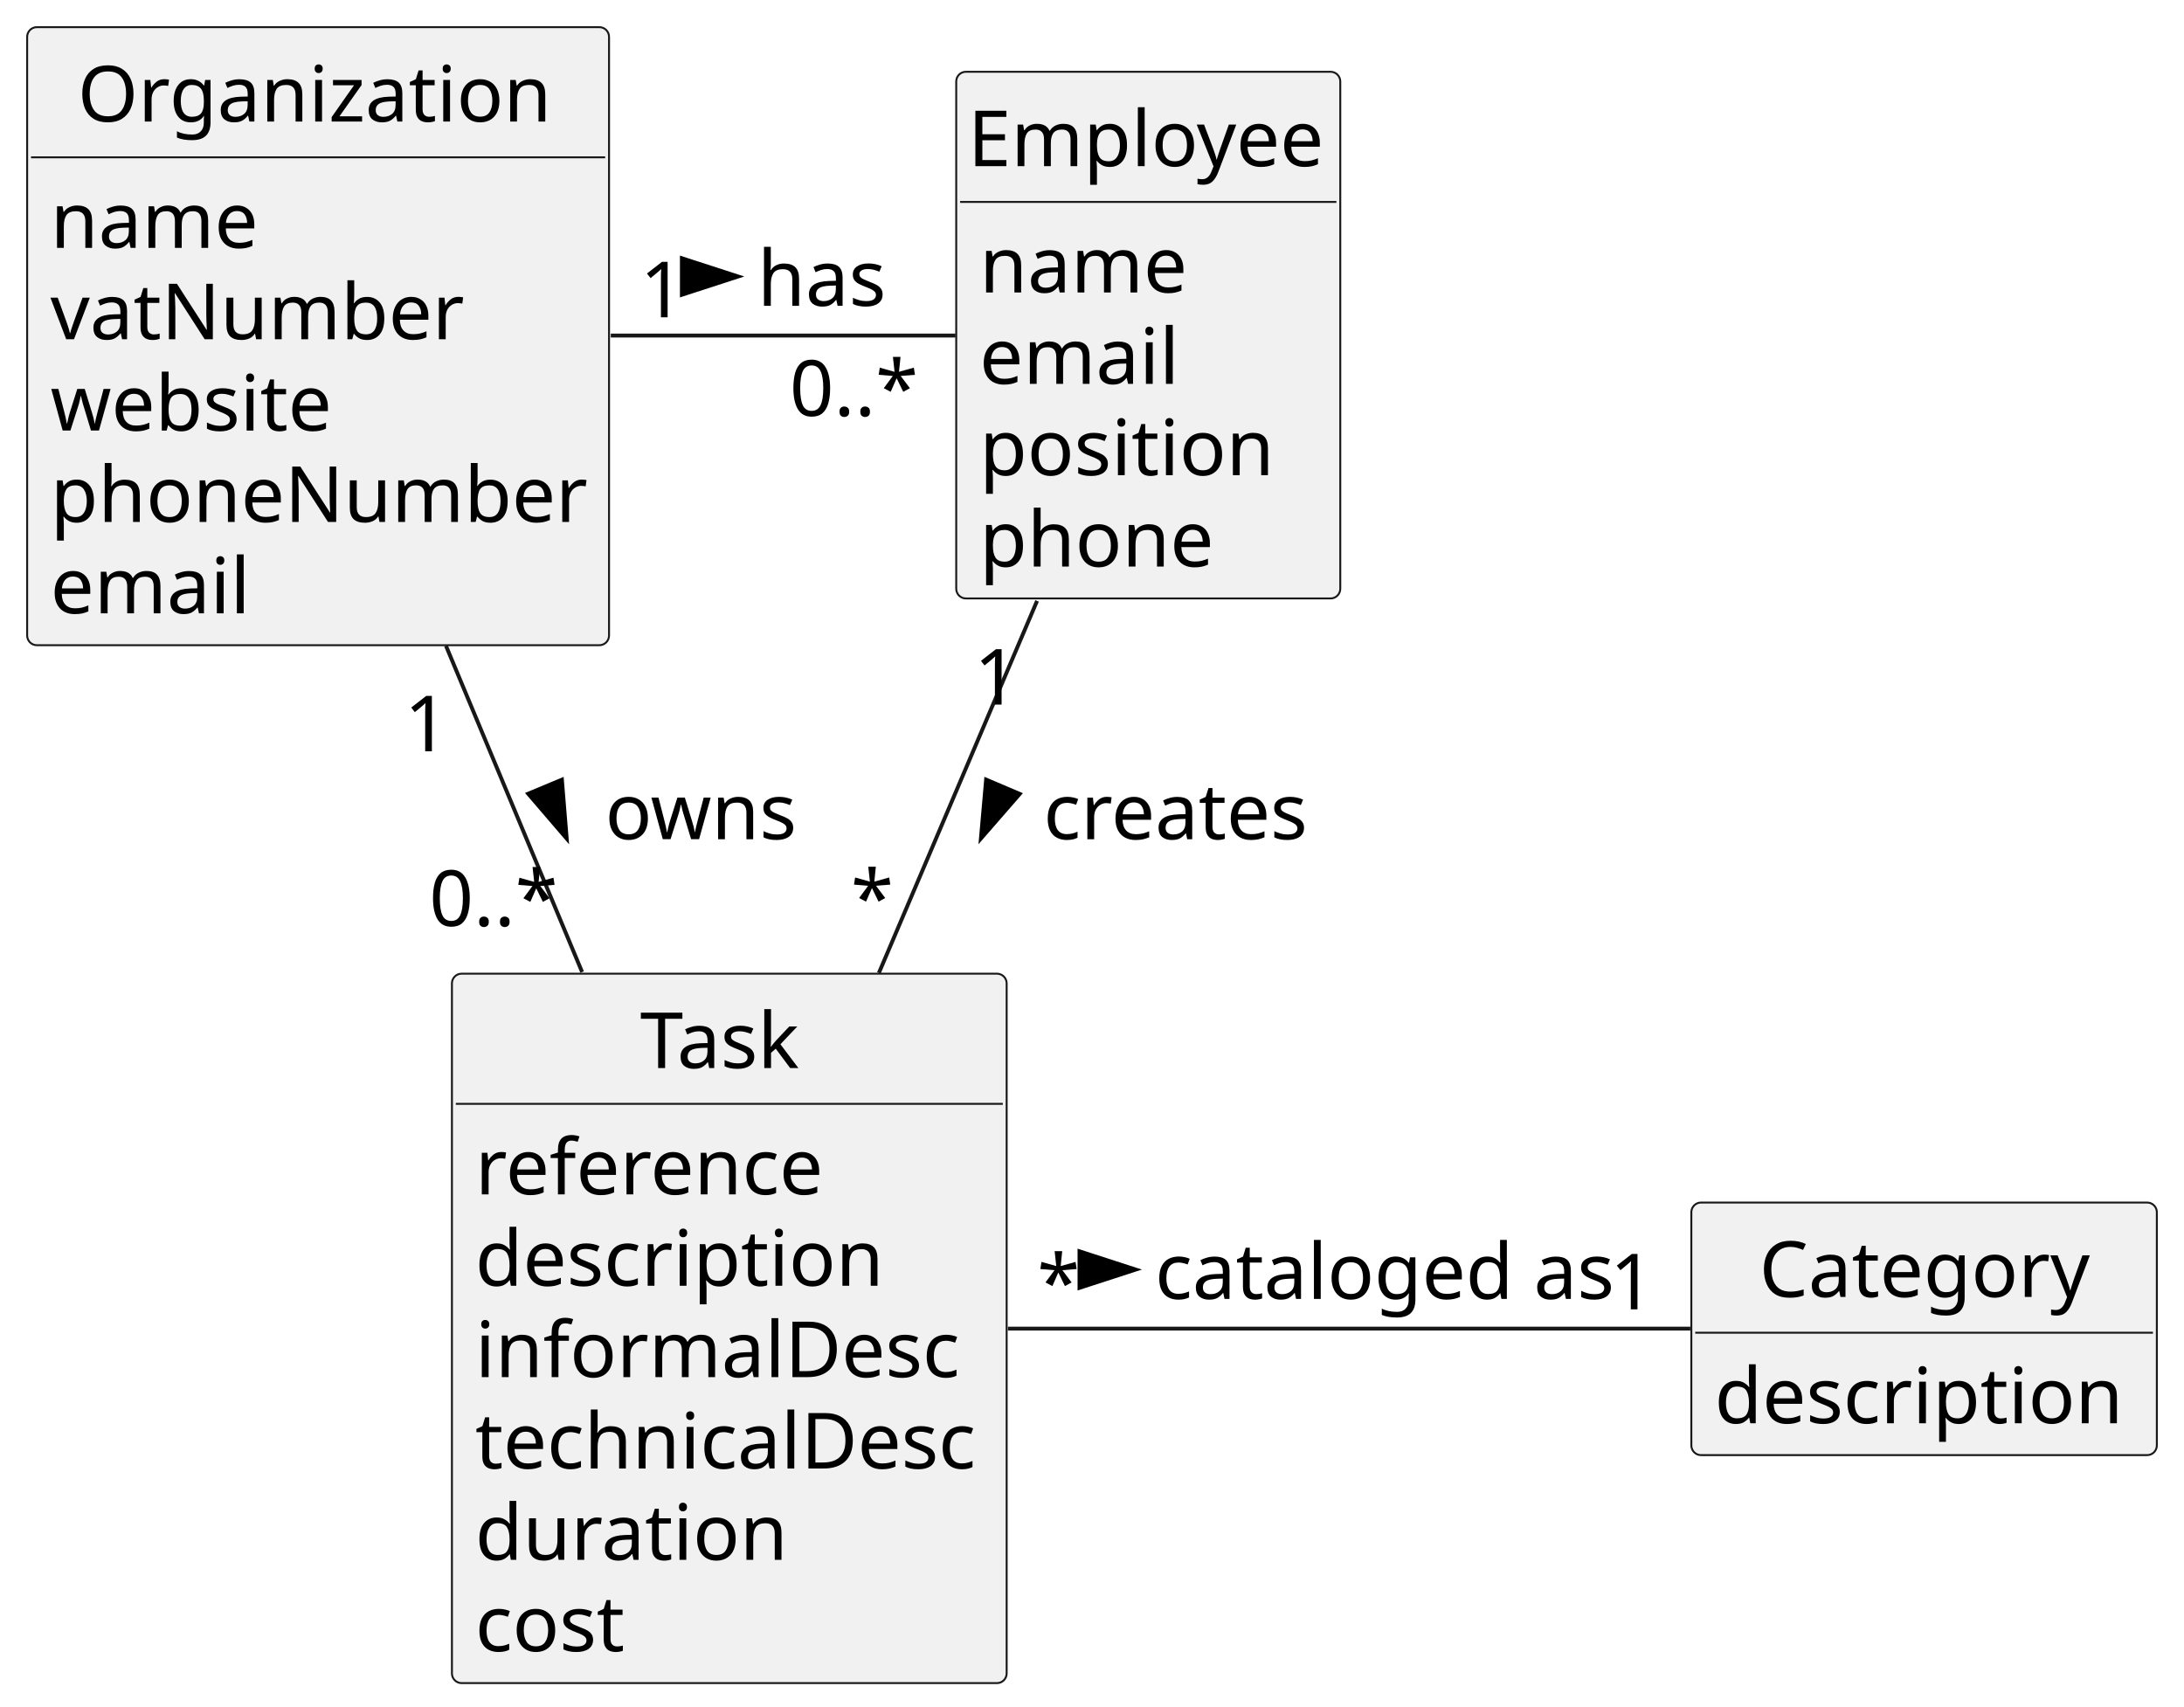
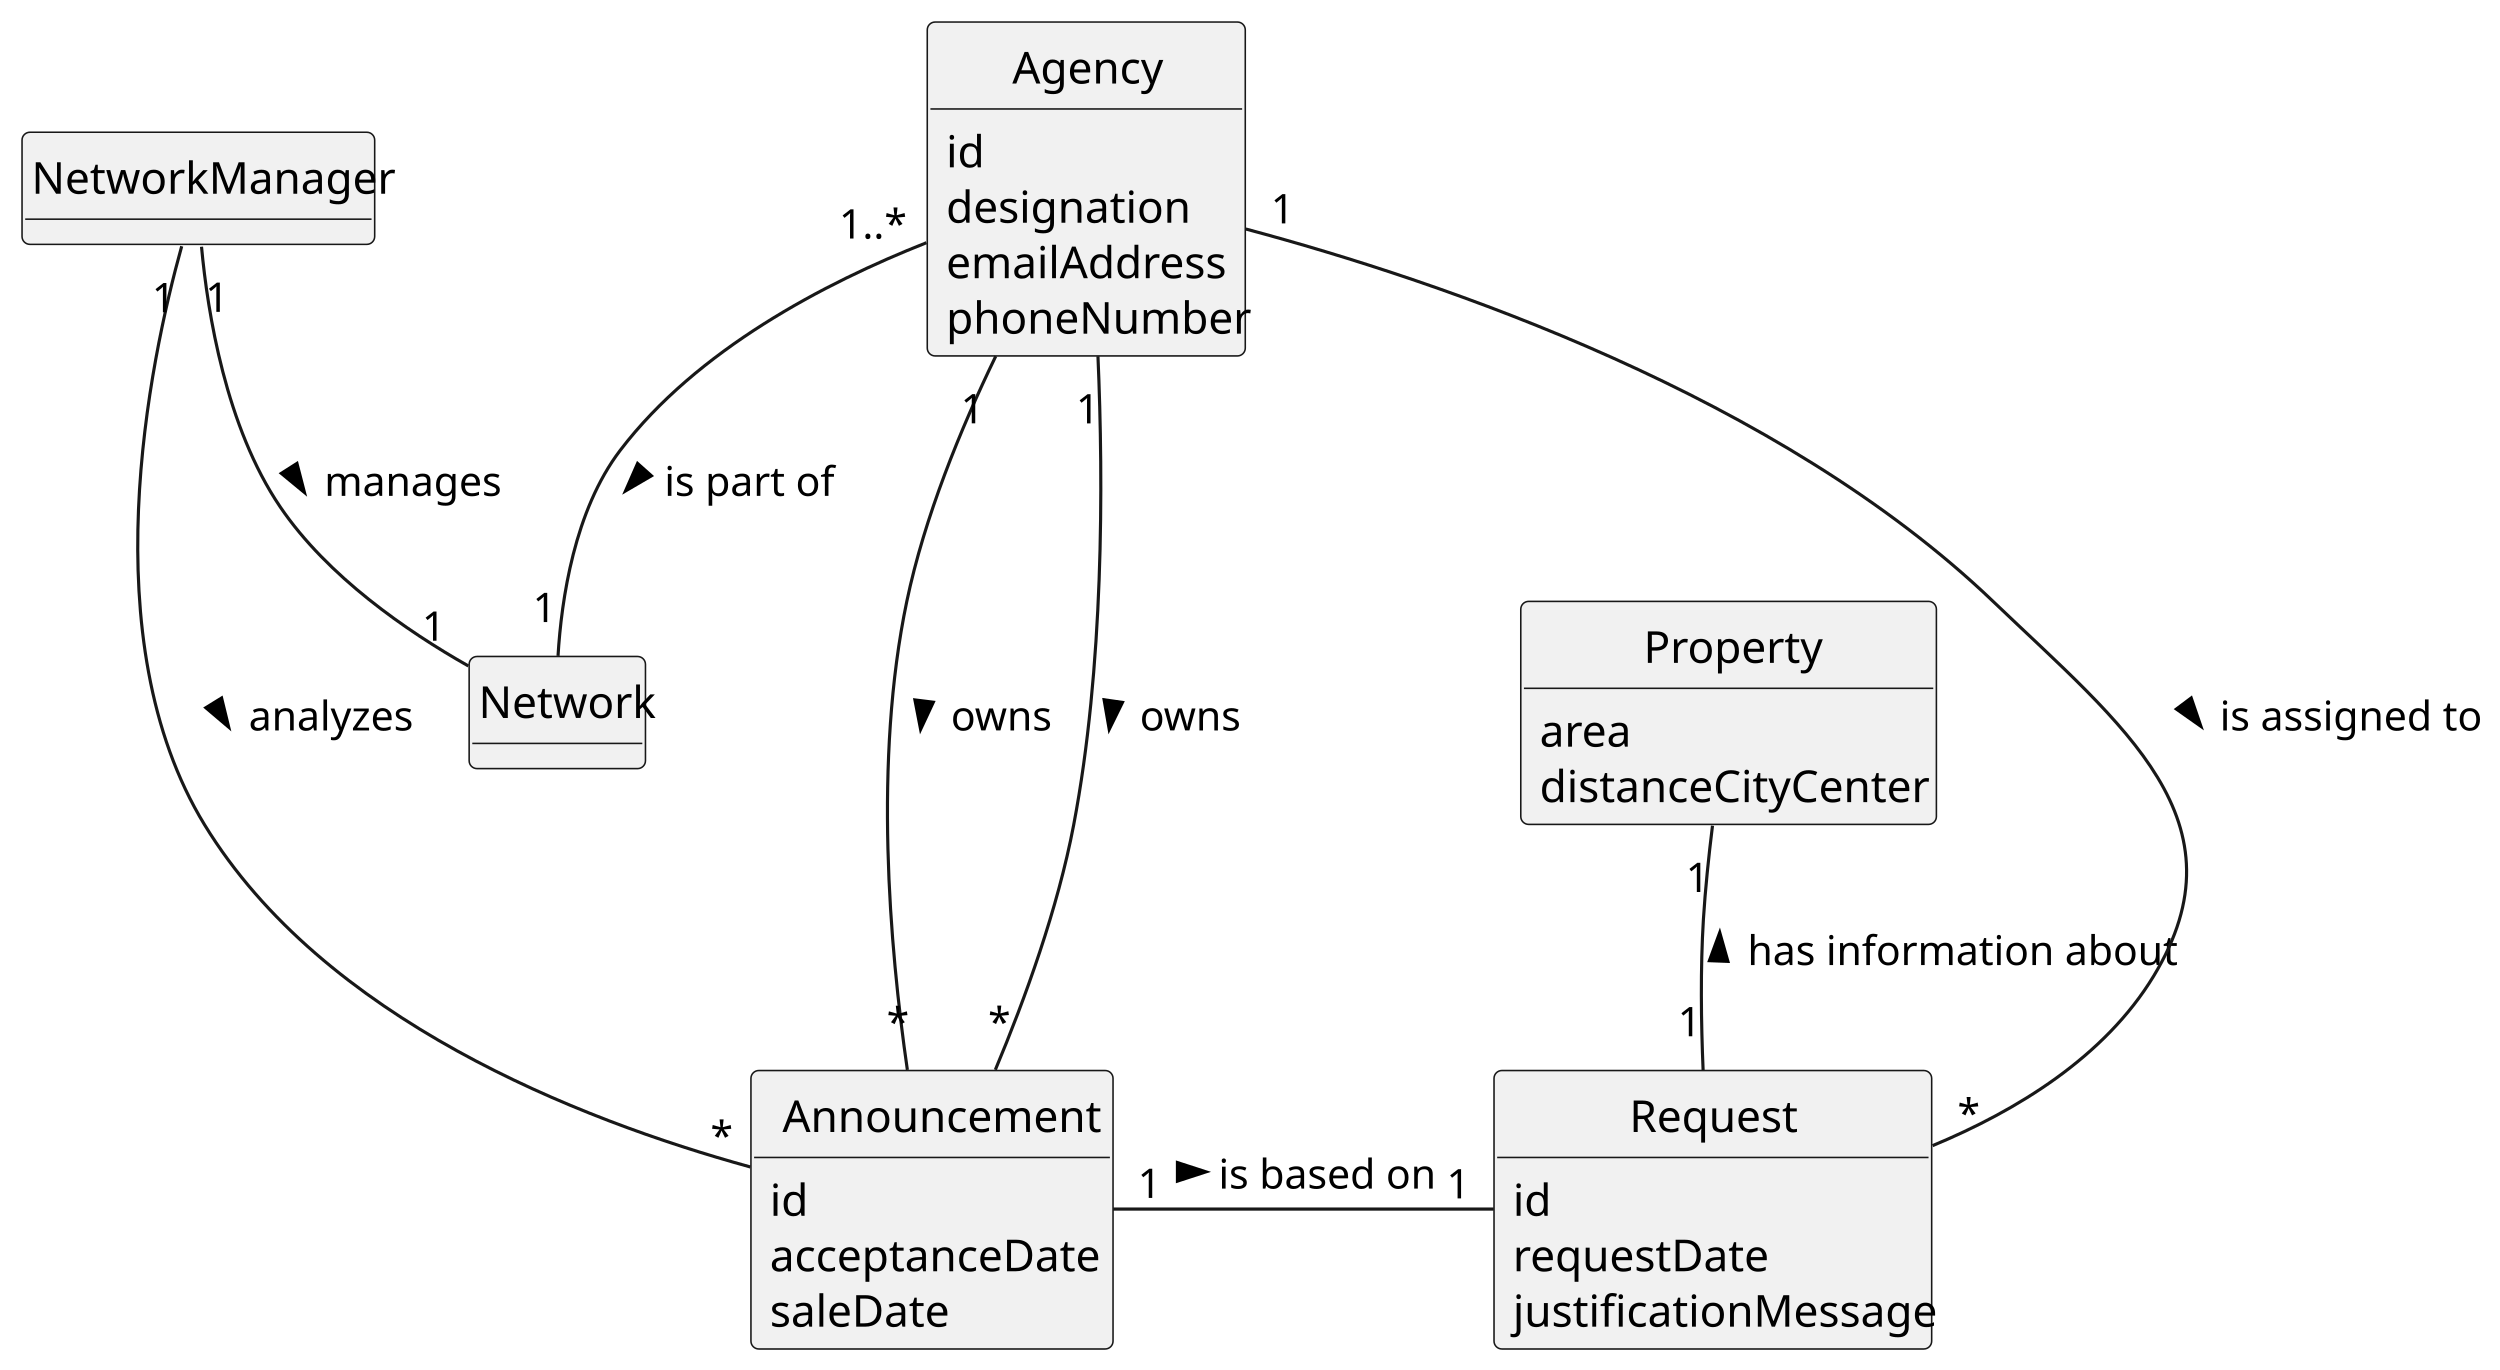
- <svg xmlns="http://www.w3.org/2000/svg" contentStyleType="text/css" height="440px" preserveAspectRatio="none" style="width:563px;height:440px;background:#FFFFFF;" version="1.1" viewBox="0 0 563 440" width="563px" zoomAndPan="magnify">
+ <svg xmlns="http://www.w3.org/2000/svg" contentStyleType="text/css" height="435px" preserveAspectRatio="none" style="width:794px;height:435px;background:#FFFFFF;" version="1.1" viewBox="0 0 794 435" width="794px" zoomAndPan="magnify">
  <defs />
  <g>
-     <g id="elem_Organization">
-       <rect codeLine="18" fill="#F1F1F1" height="159.328" id="Organization" rx="2.5" ry="2.5" style="stroke:#181818;stroke-width:0.5;" width="150" x="7" y="7" />
-       <text fill="#000000" font-family="sans-serif" font-size="20" lengthAdjust="spacing" textLength="124" x="20" y="31.336">Organization</text>
-       <line style="stroke:#181818;stroke-width:0.5;" x1="8" x2="156" y1="40.555" y2="40.555" />
-       <text fill="#000000" font-family="sans-serif" font-size="20" lengthAdjust="spacing" textLength="53" x="13" y="63.891">name</text>
-       <text fill="#000000" font-family="sans-serif" font-size="20" lengthAdjust="spacing" textLength="106" x="13" y="87.445">vatNumber</text>
-       <text fill="#000000" font-family="sans-serif" font-size="20" lengthAdjust="spacing" textLength="73" x="13" y="111">website</text>
-       <text fill="#000000" font-family="sans-serif" font-size="20" lengthAdjust="spacing" textLength="138" x="13" y="134.555">phoneNumber</text>
-       <text fill="#000000" font-family="sans-serif" font-size="20" lengthAdjust="spacing" textLength="53" x="13" y="158.109">email</text>
+     <g id="elem_Agency">
+       <rect codeLine="12" fill="#F1F1F1" height="106.047" id="Agency" rx="2.5" ry="2.5" style="stroke:#181818;stroke-width:0.5;" width="101" x="294.5" y="7" />
+       <text fill="#000000" font-family="sans-serif" font-size="14" lengthAdjust="spacing" textLength="47" x="321.5" y="26.533">Agency</text>
+       <line style="stroke:#181818;stroke-width:0.5;" x1="295.5" x2="394.5" y1="34.609" y2="34.609" />
+       <text fill="#000000" font-family="sans-serif" font-size="14" lengthAdjust="spacing" textLength="11" x="300.5" y="53.143">id</text>
+       <text fill="#000000" font-family="sans-serif" font-size="14" lengthAdjust="spacing" textLength="73" x="300.5" y="70.752">designation</text>
+       <text fill="#000000" font-family="sans-serif" font-size="14" lengthAdjust="spacing" textLength="85" x="300.5" y="88.361">emailAddress</text>
+       <text fill="#000000" font-family="sans-serif" font-size="14" lengthAdjust="spacing" textLength="89" x="300.5" y="105.971">phoneNumber</text>
    </g>
-     <g id="elem_Task">
-       <rect codeLine="26" fill="#F1F1F1" height="182.883" id="Task" rx="2.5" ry="2.5" style="stroke:#181818;stroke-width:0.5;" width="143" x="116.5" y="251" />
-       <text fill="#000000" font-family="sans-serif" font-size="20" lengthAdjust="spacing" textLength="46" x="165" y="275.336">Task</text>
-       <line style="stroke:#181818;stroke-width:0.5;" x1="117.5" x2="258.5" y1="284.555" y2="284.555" />
-       <text fill="#000000" font-family="sans-serif" font-size="20" lengthAdjust="spacing" textLength="89" x="122.5" y="307.891">reference</text>
-       <text fill="#000000" font-family="sans-serif" font-size="20" lengthAdjust="spacing" textLength="108" x="122.5" y="331.445">description</text>
-       <text fill="#000000" font-family="sans-serif" font-size="20" lengthAdjust="spacing" textLength="127" x="122.5" y="355">informalDesc</text>
-       <text fill="#000000" font-family="sans-serif" font-size="20" lengthAdjust="spacing" textLength="131" x="122.5" y="378.555">technicalDesc</text>
-       <text fill="#000000" font-family="sans-serif" font-size="20" lengthAdjust="spacing" textLength="81" x="122.5" y="402.109">duration</text>
-       <text fill="#000000" font-family="sans-serif" font-size="20" lengthAdjust="spacing" textLength="39" x="122.5" y="425.664">cost</text>
+     <g id="elem_Announcement">
+       <rect codeLine="19" fill="#F1F1F1" height="88.438" id="Announcement" rx="2.5" ry="2.5" style="stroke:#181818;stroke-width:0.5;" width="115" x="238.5" y="340" />
+       <text fill="#000000" font-family="sans-serif" font-size="14" lengthAdjust="spacing" textLength="95" x="248.5" y="359.533">Announcement</text>
+       <line style="stroke:#181818;stroke-width:0.5;" x1="239.5" x2="352.5" y1="367.609" y2="367.609" />
+       <text fill="#000000" font-family="sans-serif" font-size="14" lengthAdjust="spacing" textLength="11" x="244.5" y="386.143">id</text>
+       <text fill="#000000" font-family="sans-serif" font-size="14" lengthAdjust="spacing" textLength="103" x="244.5" y="403.752">acceptanceDate</text>
+       <text fill="#000000" font-family="sans-serif" font-size="14" lengthAdjust="spacing" textLength="56" x="244.5" y="421.361">saleDate</text>
    </g>
-     <g id="elem_Category">
-       <rect codeLine="35" fill="#F1F1F1" height="65.109" id="Category" rx="2.5" ry="2.5" style="stroke:#181818;stroke-width:0.5;" width="120" x="436" y="310" />
-       <text fill="#000000" font-family="sans-serif" font-size="20" lengthAdjust="spacing" textLength="85" x="453.5" y="334.336">Category</text>
-       <line style="stroke:#181818;stroke-width:0.5;" x1="437" x2="555" y1="343.555" y2="343.555" />
-       <text fill="#000000" font-family="sans-serif" font-size="20" lengthAdjust="spacing" textLength="108" x="442" y="366.891">description</text>
+     <g id="elem_Property">
+       <rect codeLine="25" fill="#F1F1F1" height="70.828" id="Property" rx="2.5" ry="2.5" style="stroke:#181818;stroke-width:0.5;" width="132" x="483" y="191" />
+       <text fill="#000000" font-family="sans-serif" font-size="14" lengthAdjust="spacing" textLength="54" x="522" y="210.533">Property</text>
+       <line style="stroke:#181818;stroke-width:0.5;" x1="484" x2="614" y1="218.609" y2="218.609" />
+       <text fill="#000000" font-family="sans-serif" font-size="14" lengthAdjust="spacing" textLength="29" x="489" y="237.143">area</text>
+       <text fill="#000000" font-family="sans-serif" font-size="14" lengthAdjust="spacing" textLength="120" x="489" y="254.752">distanceCityCenter</text>
    </g>
-     <g id="elem_Employee">
-       <rect codeLine="39" fill="#F1F1F1" height="135.773" id="Employee" rx="2.5" ry="2.5" style="stroke:#181818;stroke-width:0.5;" width="99" x="246.5" y="18.5" />
-       <text fill="#000000" font-family="sans-serif" font-size="20" lengthAdjust="spacing" textLength="93" x="249.5" y="42.836">Employee</text>
-       <line style="stroke:#181818;stroke-width:0.5;" x1="247.5" x2="344.5" y1="52.055" y2="52.055" />
-       <text fill="#000000" font-family="sans-serif" font-size="20" lengthAdjust="spacing" textLength="53" x="252.5" y="75.391">name</text>
-       <text fill="#000000" font-family="sans-serif" font-size="20" lengthAdjust="spacing" textLength="53" x="252.5" y="98.945">email</text>
-       <text fill="#000000" font-family="sans-serif" font-size="20" lengthAdjust="spacing" textLength="78" x="252.5" y="122.5">position</text>
-       <text fill="#000000" font-family="sans-serif" font-size="20" lengthAdjust="spacing" textLength="60" x="252.5" y="146.055">phone</text>
+     <g id="elem_Request">
+       <rect codeLine="30" fill="#F1F1F1" height="88.438" id="Request" rx="2.5" ry="2.5" style="stroke:#181818;stroke-width:0.5;" width="139" x="474.5" y="340" />
+       <text fill="#000000" font-family="sans-serif" font-size="14" lengthAdjust="spacing" textLength="53" x="517.5" y="359.533">Request</text>
+       <line style="stroke:#181818;stroke-width:0.5;" x1="475.5" x2="612.5" y1="367.609" y2="367.609" />
+       <text fill="#000000" font-family="sans-serif" font-size="14" lengthAdjust="spacing" textLength="11" x="480.5" y="386.143">id</text>
+       <text fill="#000000" font-family="sans-serif" font-size="14" lengthAdjust="spacing" textLength="78" x="480.5" y="403.752">requestDate</text>
+       <text fill="#000000" font-family="sans-serif" font-size="14" lengthAdjust="spacing" textLength="127" x="480.5" y="421.361">justificationMessage</text>
    </g>
-     <g id="link_Organization_Employee">
-       <path codeLine="54" d="M157.45,86.5 C186.93,86.5 219.92,86.5 246.31,86.5 " fill="none" id="Organization-Employee" style="stroke:#181818;stroke-width:1.0;" />
-       <polygon fill="#000000" points="190.25,71.277,175.778,66.575,175.778,75.98,190.25,71.277" style="stroke:#000000;stroke-width:1.0;" />
-       <text fill="#000000" font-family="sans-serif" font-size="20" lengthAdjust="spacing" textLength="33" x="195.25" y="78.836">has</text>
-       <text fill="#000000" font-family="sans-serif" font-size="20" lengthAdjust="spacing" textLength="13" x="165.005" y="81.786">1</text>
-       <text fill="#000000" font-family="sans-serif" font-size="20" lengthAdjust="spacing" textLength="35" x="203.541" y="107.211">0..*</text>
+     <g id="elem_NetworkManager">
+       <rect fill="#F1F1F1" height="35.609" id="NetworkManager" rx="2.5" ry="2.5" style="stroke:#181818;stroke-width:0.5;" width="112" x="7" y="42" />
+       <text fill="#000000" font-family="sans-serif" font-size="14" lengthAdjust="spacing" textLength="106" x="10" y="61.533">NetworkManager</text>
+       <line style="stroke:#181818;stroke-width:0.5;" x1="8" x2="118" y1="69.609" y2="69.609" />
    </g>
-     <g id="link_Organization_Task">
-       <path codeLine="55" d="M114.96,166.47 C126.08,193.13 138.58,223.08 150.06,250.58 " fill="none" id="Organization-Task" style="stroke:#181818;stroke-width:1.0;" />
-       <polygon fill="#000000" points="146.081,216.16,144.847,200.994,136.168,204.615,146.081,216.16" style="stroke:#000000;stroke-width:1.0;" />
-       <text fill="#000000" font-family="sans-serif" font-size="20" lengthAdjust="spacing" textLength="49" x="156" y="216.336">owns</text>
-       <text fill="#000000" font-family="sans-serif" font-size="20" lengthAdjust="spacing" textLength="13" x="104.234" y="193.676">1</text>
-       <text fill="#000000" font-family="sans-serif" font-size="20" lengthAdjust="spacing" textLength="35" x="110.642" y="238.701">0..*</text>
+     <g id="elem_Network">
+       <rect fill="#F1F1F1" height="35.609" id="Network" rx="2.5" ry="2.5" style="stroke:#181818;stroke-width:0.5;" width="56" x="149" y="208.5" />
+       <text fill="#000000" font-family="sans-serif" font-size="14" lengthAdjust="spacing" textLength="50" x="152" y="228.033">Network</text>
+       <line style="stroke:#181818;stroke-width:0.5;" x1="150" x2="204" y1="236.109" y2="236.109" />
    </g>
-     <g id="link_Employee_Task">
-       <path codeLine="57" d="M267.34,154.9 C254.84,184.29 240,219.2 226.56,250.82 " fill="none" id="Employee-Task" style="stroke:#181818;stroke-width:1.0;" />
-       <polygon fill="#000000" points="252.87,216.14,262.86,204.661,254.205,200.981,252.87,216.14" style="stroke:#000000;stroke-width:1.0;" />
-       <text fill="#000000" font-family="sans-serif" font-size="20" lengthAdjust="spacing" textLength="68" x="269" y="216.336">creates</text>
-       <text fill="#000000" font-family="sans-serif" font-size="20" lengthAdjust="spacing" textLength="13" x="251.099" y="181.638">1</text>
-       <text fill="#000000" font-family="sans-serif" font-size="20" lengthAdjust="spacing" textLength="10" x="219.339" y="238.639">*</text>
+     <g id="link_Agency_Announcement">
+       <path codeLine="37" d="M348.71,113.13 C350.48,154 350.49,212.11 341,262 C335.93,288.64 325.6,317.13 316.12,339.77 " fill="none" id="Agency-Announcement" style="stroke:#181818;stroke-width:1.0;" />
+       <polygon fill="#000000" points="352.288,231.625,356.485,223.09,350.667,222.254,352.288,231.625" style="stroke:#000000;stroke-width:1.0;" />
+       <text fill="#000000" font-family="sans-serif" font-size="13" lengthAdjust="spacing" textLength="30" x="362" y="231.995">owns</text>
+       <text fill="#000000" font-family="sans-serif" font-size="13" lengthAdjust="spacing" textLength="7" x="341.737" y="134.477">1</text>
+       <text fill="#000000" font-family="sans-serif" font-size="13" lengthAdjust="spacing" textLength="5" x="313.818" y="329.261">*</text>
    </g>
-     <g id="link_Task_Category">
-       <path codeLine="59" d="M259.82,342.5 C313.24,342.5 385.31,342.5 435.74,342.5 " fill="none" id="Task-Category" style="stroke:#181818;stroke-width:1.0;" />
-       <polygon fill="#000000" points="292.75,327.277,278.278,322.575,278.278,331.98,292.75,327.277" style="stroke:#000000;stroke-width:1.0;" />
-       <text fill="#000000" font-family="sans-serif" font-size="20" lengthAdjust="spacing" textLength="120" x="297.75" y="334.836">cataloged as</text>
-       <text fill="#000000" font-family="sans-serif" font-size="20" lengthAdjust="spacing" textLength="10" x="267.382" y="337.737">*</text>
-       <text fill="#000000" font-family="sans-serif" font-size="20" lengthAdjust="spacing" textLength="13" x="415.021" y="337.532">1</text>
+     <g id="link_Agency_Announcement">
+       <path codeLine="41" d="M316.26,113.11 C305.07,136.23 293.61,164.23 288,191 C277.46,241.29 282.5,300.55 288.18,339.8 " fill="none" id="Agency-Announcement-1" style="stroke:#181818;stroke-width:1.0;" />
+       <polygon fill="#000000" points="292.385,231.638,296.414,223.023,290.581,222.3,292.385,231.638" style="stroke:#000000;stroke-width:1.0;" />
+       <text fill="#000000" font-family="sans-serif" font-size="13" lengthAdjust="spacing" textLength="30" x="302" y="231.995">owns</text>
+       <text fill="#000000" font-family="sans-serif" font-size="13" lengthAdjust="spacing" textLength="7" x="305.129" y="134.454">1</text>
+       <text fill="#000000" font-family="sans-serif" font-size="13" lengthAdjust="spacing" textLength="5" x="281.6" y="329.295">*</text>
+     </g>
+     <g id="link_Property_Request">
+       <path codeLine="38" d="M543.89,262.24 C542.7,271.86 541.6,282.31 541,292 C540.04,307.62 540.27,324.77 540.91,339.93 " fill="none" id="Property-Request" style="stroke:#181818;stroke-width:1.0;" />
+       <polygon fill="#000000" points="546.192,296.18,542.908,305.105,548.782,305.33,546.192,296.18" style="stroke:#000000;stroke-width:1.0;" />
+       <text fill="#000000" font-family="sans-serif" font-size="13" lengthAdjust="spacing" textLength="124" x="555" y="306.495">has information about</text>
+       <text fill="#000000" font-family="sans-serif" font-size="13" lengthAdjust="spacing" textLength="7" x="535.41" y="283.298">1</text>
+       <text fill="#000000" font-family="sans-serif" font-size="13" lengthAdjust="spacing" textLength="7" x="532.86" y="329.12">1</text>
+     </g>
+     <g id="link_Announcement_Request">
+       <path codeLine="39" d="M353.52,384 C389.58,384 436.29,384 474.42,384 " fill="none" id="Announcement-Request" style="stroke:#181818;stroke-width:1.0;" />
+       <polygon fill="#000000" points="383,372.176,373.955,369.237,373.955,375.115,383,372.176" style="stroke:#000000;stroke-width:1.0;" />
+       <text fill="#000000" font-family="sans-serif" font-size="13" lengthAdjust="spacing" textLength="67" x="387" y="377.495">is based on</text>
+       <text fill="#000000" font-family="sans-serif" font-size="13" lengthAdjust="spacing" textLength="7" x="361.338" y="380.465">1</text>
+       <text fill="#000000" font-family="sans-serif" font-size="13" lengthAdjust="spacing" textLength="7" x="459.427" y="380.615">1</text>
+     </g>
+     <g id="link_Agency_Request">
+       <path codeLine="40" d="M395.66,72.73 C458.26,89.5 564.84,125.75 633,191 C674.57,230.79 713.83,260.8 684,310 C668.44,335.67 640.57,352.73 613.78,363.86 " fill="none" id="Agency-Request" style="stroke:#181818;stroke-width:1.0;" />
+       <polygon fill="#000000" points="698.998,230.677,695.927,221.676,691.222,225.201,698.998,230.677" style="stroke:#000000;stroke-width:1.0;" />
+       <text fill="#000000" font-family="sans-serif" font-size="13" lengthAdjust="spacing" textLength="81" x="705" y="231.995">is assigned to</text>
+       <text fill="#000000" font-family="sans-serif" font-size="13" lengthAdjust="spacing" textLength="7" x="403.615" y="70.942">1</text>
+       <text fill="#000000" font-family="sans-serif" font-size="13" lengthAdjust="spacing" textLength="5" x="621.686" y="358.273">*</text>
+     </g>
+     <g id="link_NetworkManager_Announcement">
+       <path codeLine="42" d="M57.71,78.2 C47.46,115.05 28.94,203.06 65,262 C102.69,323.59 183.09,355.41 238.34,370.64 " fill="none" id="NetworkManager-Announcement" style="stroke:#181818;stroke-width:1.0;" />
+       <polygon fill="#000000" points="72.627,230.93,70.375,221.69,65.374,224.779,72.627,230.93" style="stroke:#000000;stroke-width:1.0;" />
+       <text fill="#000000" font-family="sans-serif" font-size="13" lengthAdjust="spacing" textLength="52" x="79" y="231.995">analyzes</text>
+       <text fill="#000000" font-family="sans-serif" font-size="13" lengthAdjust="spacing" textLength="7" x="48.238" y="99.168">1</text>
+       <text fill="#000000" font-family="sans-serif" font-size="13" lengthAdjust="spacing" textLength="5" x="225.632" y="365.393">*</text>
+     </g>
+     <g id="link_NetworkManager_Network">
+       <path codeLine="43" d="M64,78.36 C65.96,99.53 71.77,135.62 89,161 C104,183.1 129.17,200.42 148.76,211.52 " fill="none" id="NetworkManager-Network" style="stroke:#181818;stroke-width:1.0;" />
+       <polygon fill="#000000" points="96.685,156.394,94.307,147.185,89.349,150.341,96.685,156.394" style="stroke:#000000;stroke-width:1.0;" />
+       <text fill="#000000" font-family="sans-serif" font-size="13" lengthAdjust="spacing" textLength="53" x="103" y="157.495">manages</text>
+       <text fill="#000000" font-family="sans-serif" font-size="13" lengthAdjust="spacing" textLength="7" x="65.209" y="99.039">1</text>
+       <text fill="#000000" font-family="sans-serif" font-size="13" lengthAdjust="spacing" textLength="7" x="134.023" y="203.504">1</text>
+     </g>
+     <g id="link_Agency_Network">
+       <path codeLine="44" d="M294.25,77.08 C261.77,89.92 221.31,111.11 197,143 C182.44,162.1 178.31,190.33 177.23,208.31 " fill="none" id="Agency-Network" style="stroke:#181818;stroke-width:1.0;" />
+       <polygon fill="#000000" points="198.672,155.908,206.886,151.113,202.499,147.201,198.672,155.908" style="stroke:#000000;stroke-width:1.0;" />
+       <text fill="#000000" font-family="sans-serif" font-size="13" lengthAdjust="spacing" textLength="50" x="211" y="157.495">is part of</text>
+       <text fill="#000000" font-family="sans-serif" font-size="13" lengthAdjust="spacing" textLength="20" x="266.466" y="75.758">1..*</text>
+       <text fill="#000000" font-family="sans-serif" font-size="13" lengthAdjust="spacing" textLength="7" x="169.188" y="197.575">1</text>
    </g>
  </g>
</svg>
